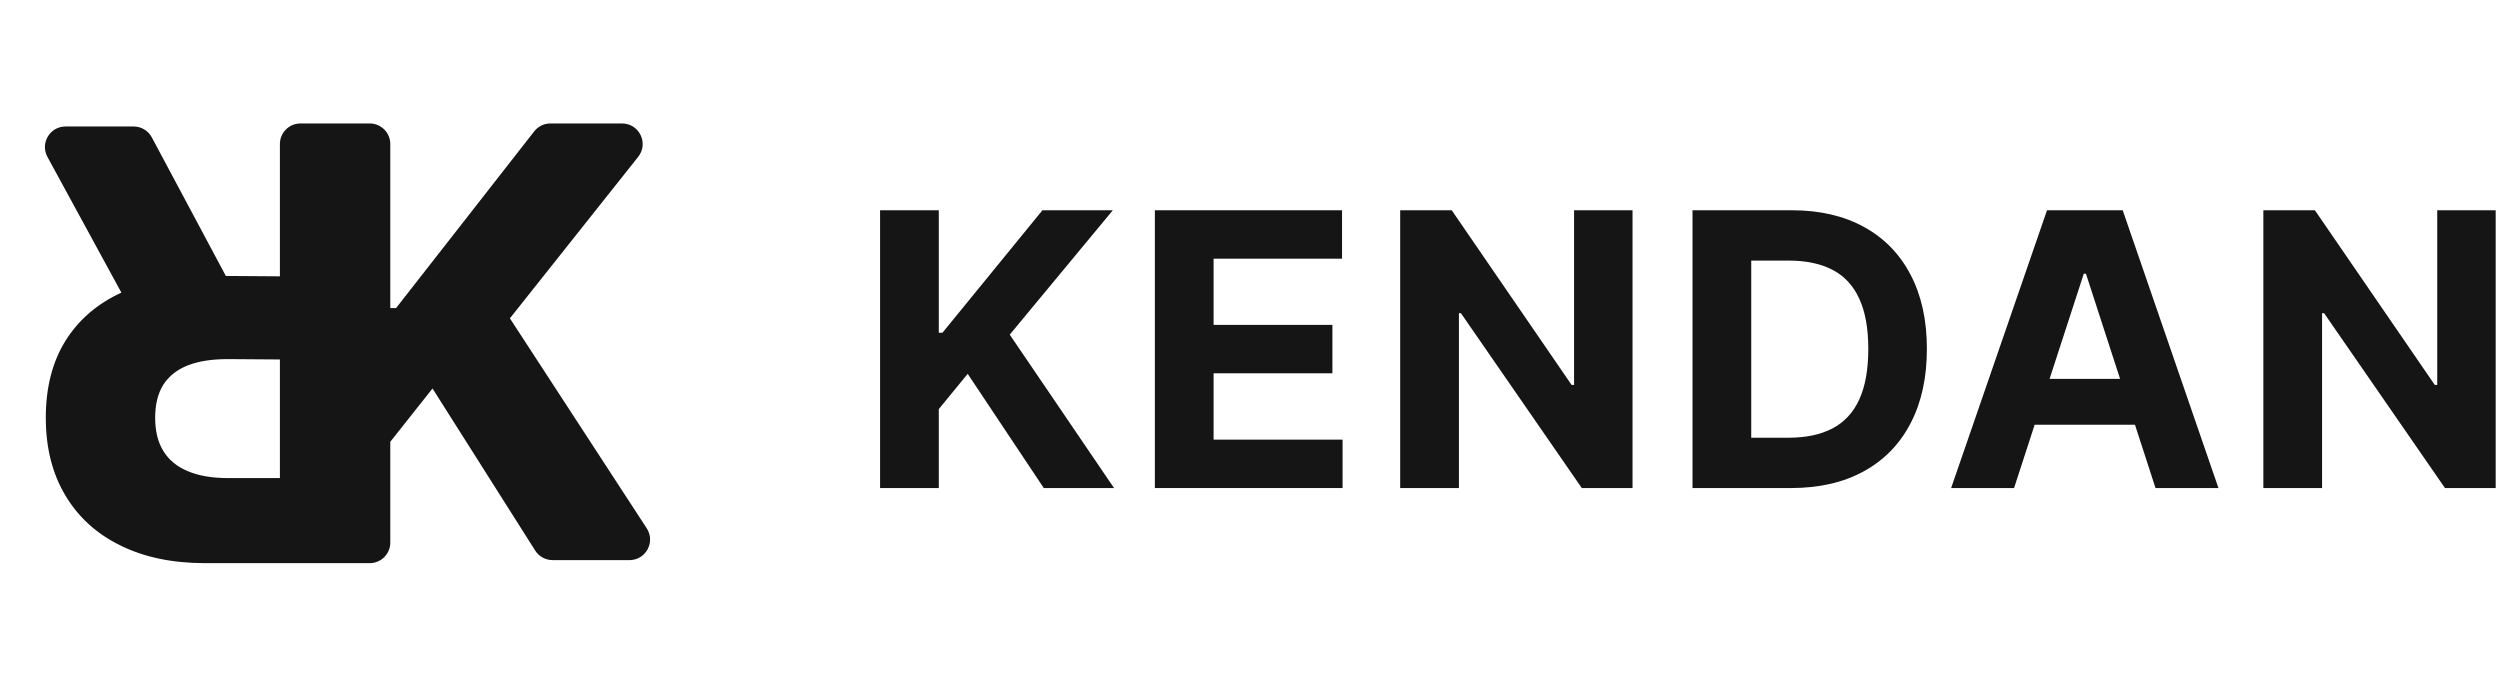
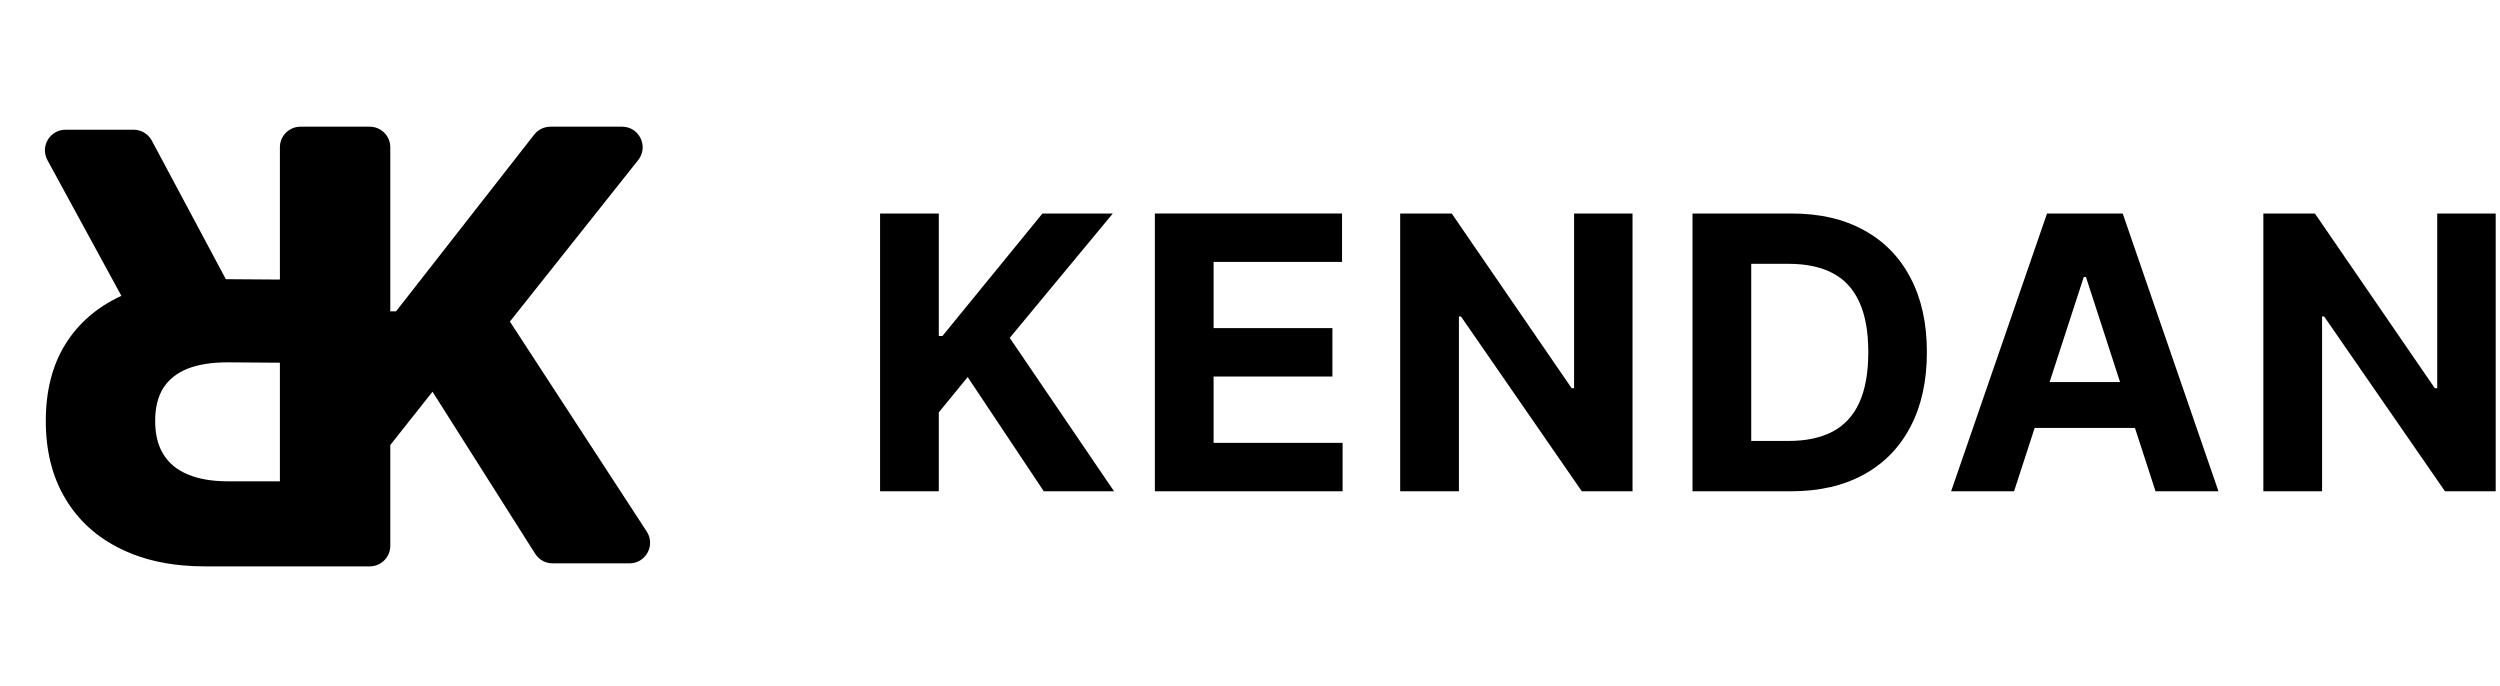
- <svg xmlns="http://www.w3.org/2000/svg" width="243" height="66" viewBox="0 0 243 66" fill="none">
-   <path d="M85.543 47.438V20.438H91.251V32.342H91.607L101.324 20.438H108.166L98.146 32.527L108.285 47.438H101.456L94.059 36.337L91.251 39.765V47.438H85.543Z" fill="#151515" />
-   <path d="M112.253 47.438V20.438H130.446V25.144H117.961V31.578H129.51V36.284H117.961V42.731H130.499V47.438H112.253Z" fill="#151515" />
-   <path d="M158.682 20.438V47.438H153.751L142.004 30.444H141.807V47.438H136.098V20.438H141.108L152.762 37.418H153V20.438H158.682Z" fill="#151515" />
-   <path d="M174.083 47.438H164.512V20.438H174.162C176.878 20.438 179.216 20.978 181.176 22.059C183.136 23.131 184.643 24.674 185.698 26.686C186.761 28.699 187.293 31.107 187.293 33.911C187.293 36.724 186.761 39.141 185.698 41.162C184.643 43.184 183.127 44.735 181.15 45.816C179.181 46.897 176.825 47.438 174.083 47.438ZM170.22 42.546H173.846C175.533 42.546 176.953 42.248 178.104 41.65C179.264 41.043 180.134 40.107 180.714 38.842C181.303 37.567 181.598 35.924 181.598 33.911C181.598 31.916 181.303 30.286 180.714 29.02C180.134 27.754 179.269 26.823 178.117 26.225C176.966 25.627 175.547 25.329 173.859 25.329H170.22V42.546Z" fill="#151515" />
-   <path d="M195.767 47.438H189.649L198.97 20.438H206.327L215.634 47.438H209.517L202.754 26.607H202.543L195.767 47.438ZM195.384 36.825H209.833V41.281H195.384V36.825Z" fill="#151515" />
-   <path d="M242.581 20.438V47.438H237.651L225.904 30.444H225.706V47.438H219.998V20.438H225.008L236.662 37.418H236.899V20.438H242.581Z" fill="#151515" />
-   <path fill-rule="evenodd" clip-rule="evenodd" d="M27.206 14C27.206 12.895 28.101 12 29.206 12H35.936C37.041 12 37.936 12.895 37.936 14V29.947H38.496L51.925 12.768C52.304 12.283 52.886 12 53.501 12H60.465C62.139 12 63.073 13.933 62.032 15.244L49.562 30.942L62.863 51.351C63.73 52.681 62.775 54.443 61.187 54.443H53.709C53.024 54.443 52.387 54.092 52.02 53.513L42.04 37.76L37.936 42.941V52.738C37.936 53.842 37.041 54.738 35.936 54.738L19.932 54.738C16.754 54.738 14.011 54.164 11.704 53.018C9.383 51.885 7.594 50.254 6.337 48.127C5.079 46.013 4.451 43.505 4.451 40.604C4.451 37.661 5.093 35.16 6.378 33.102C7.654 31.072 9.46 29.518 11.798 28.442L4.611 15.252C3.885 13.919 4.85 12.295 6.367 12.295L12.992 12.295C13.73 12.295 14.408 12.701 14.756 13.352L21.951 26.822L27.206 26.859L27.206 14ZM18.274 35.506C19.31 35.105 20.602 34.905 22.149 34.905L27.206 34.941L27.206 46.469H22.149C20.616 46.469 19.324 46.248 18.274 45.806C17.224 45.377 16.429 44.728 15.89 43.858C15.352 43.001 15.082 41.916 15.082 40.604C15.082 39.291 15.352 38.214 15.89 37.371C16.429 36.542 17.224 35.92 18.274 35.506Z" fill="#151515" />
+ <svg xmlns="http://www.w3.org/2000/svg" width="124" height="34" viewBox="0 0 243 66" fill="none">
+   <path d="M85.543 47.438V20.438H91.251V32.342H91.607L101.324 20.438H108.166L98.146 32.527L108.285 47.438H101.456L94.059 36.337L91.251 39.765V47.438H85.543Z" fill="currentColor" />
+   <path d="M112.253 47.438V20.438H130.446V25.144H117.961V31.578H129.51V36.284H117.961V42.731H130.499V47.438H112.253Z" fill="currentColor" />
+   <path d="M158.682 20.438V47.438H153.751L142.004 30.444H141.807V47.438H136.098V20.438H141.108L152.762 37.418H153V20.438H158.682Z" fill="currentColor" />
+   <path d="M174.083 47.438H164.512V20.438H174.162C176.878 20.438 179.216 20.978 181.176 22.059C183.136 23.131 184.643 24.674 185.698 26.686C186.761 28.699 187.293 31.107 187.293 33.911C187.293 36.724 186.761 39.141 185.698 41.162C184.643 43.184 183.127 44.735 181.15 45.816C179.181 46.897 176.825 47.438 174.083 47.438ZM170.22 42.546H173.846C175.533 42.546 176.953 42.248 178.104 41.65C179.264 41.043 180.134 40.107 180.714 38.842C181.303 37.567 181.598 35.924 181.598 33.911C181.598 31.916 181.303 30.286 180.714 29.02C180.134 27.754 179.269 26.823 178.117 26.225C176.966 25.627 175.547 25.329 173.859 25.329H170.22V42.546Z" fill="currentColor" />
+   <path d="M195.767 47.438H189.649L198.97 20.438H206.327L215.634 47.438H209.517L202.754 26.607H202.543L195.767 47.438ZM195.384 36.825H209.833V41.281H195.384V36.825Z" fill="currentColor" />
+   <path d="M242.581 20.438V47.438H237.651L225.904 30.444H225.706V47.438H219.998V20.438H225.008L236.662 37.418H236.899V20.438H242.581Z" fill="currentColor" />
+   <path fill-rule="evenodd" clip-rule="evenodd" d="M27.206 14C27.206 12.895 28.101 12 29.206 12H35.936C37.041 12 37.936 12.895 37.936 14V29.947H38.496L51.925 12.768C52.304 12.283 52.886 12 53.501 12H60.465C62.139 12 63.073 13.933 62.032 15.244L49.562 30.942L62.863 51.351C63.73 52.681 62.775 54.443 61.187 54.443H53.709C53.024 54.443 52.387 54.092 52.02 53.513L42.04 37.76L37.936 42.941V52.738C37.936 53.842 37.041 54.738 35.936 54.738L19.932 54.738C16.754 54.738 14.011 54.164 11.704 53.018C9.383 51.885 7.594 50.254 6.337 48.127C5.079 46.013 4.451 43.505 4.451 40.604C4.451 37.661 5.093 35.16 6.378 33.102C7.654 31.072 9.46 29.518 11.798 28.442L4.611 15.252C3.885 13.919 4.85 12.295 6.367 12.295L12.992 12.295C13.73 12.295 14.408 12.701 14.756 13.352L21.951 26.822L27.206 26.859L27.206 14ZM18.274 35.506C19.31 35.105 20.602 34.905 22.149 34.905L27.206 34.941L27.206 46.469H22.149C20.616 46.469 19.324 46.248 18.274 45.806C17.224 45.377 16.429 44.728 15.89 43.858C15.352 43.001 15.082 41.916 15.082 40.604C15.082 39.291 15.352 38.214 15.89 37.371C16.429 36.542 17.224 35.92 18.274 35.506Z" fill="currentColor" />
</svg>
